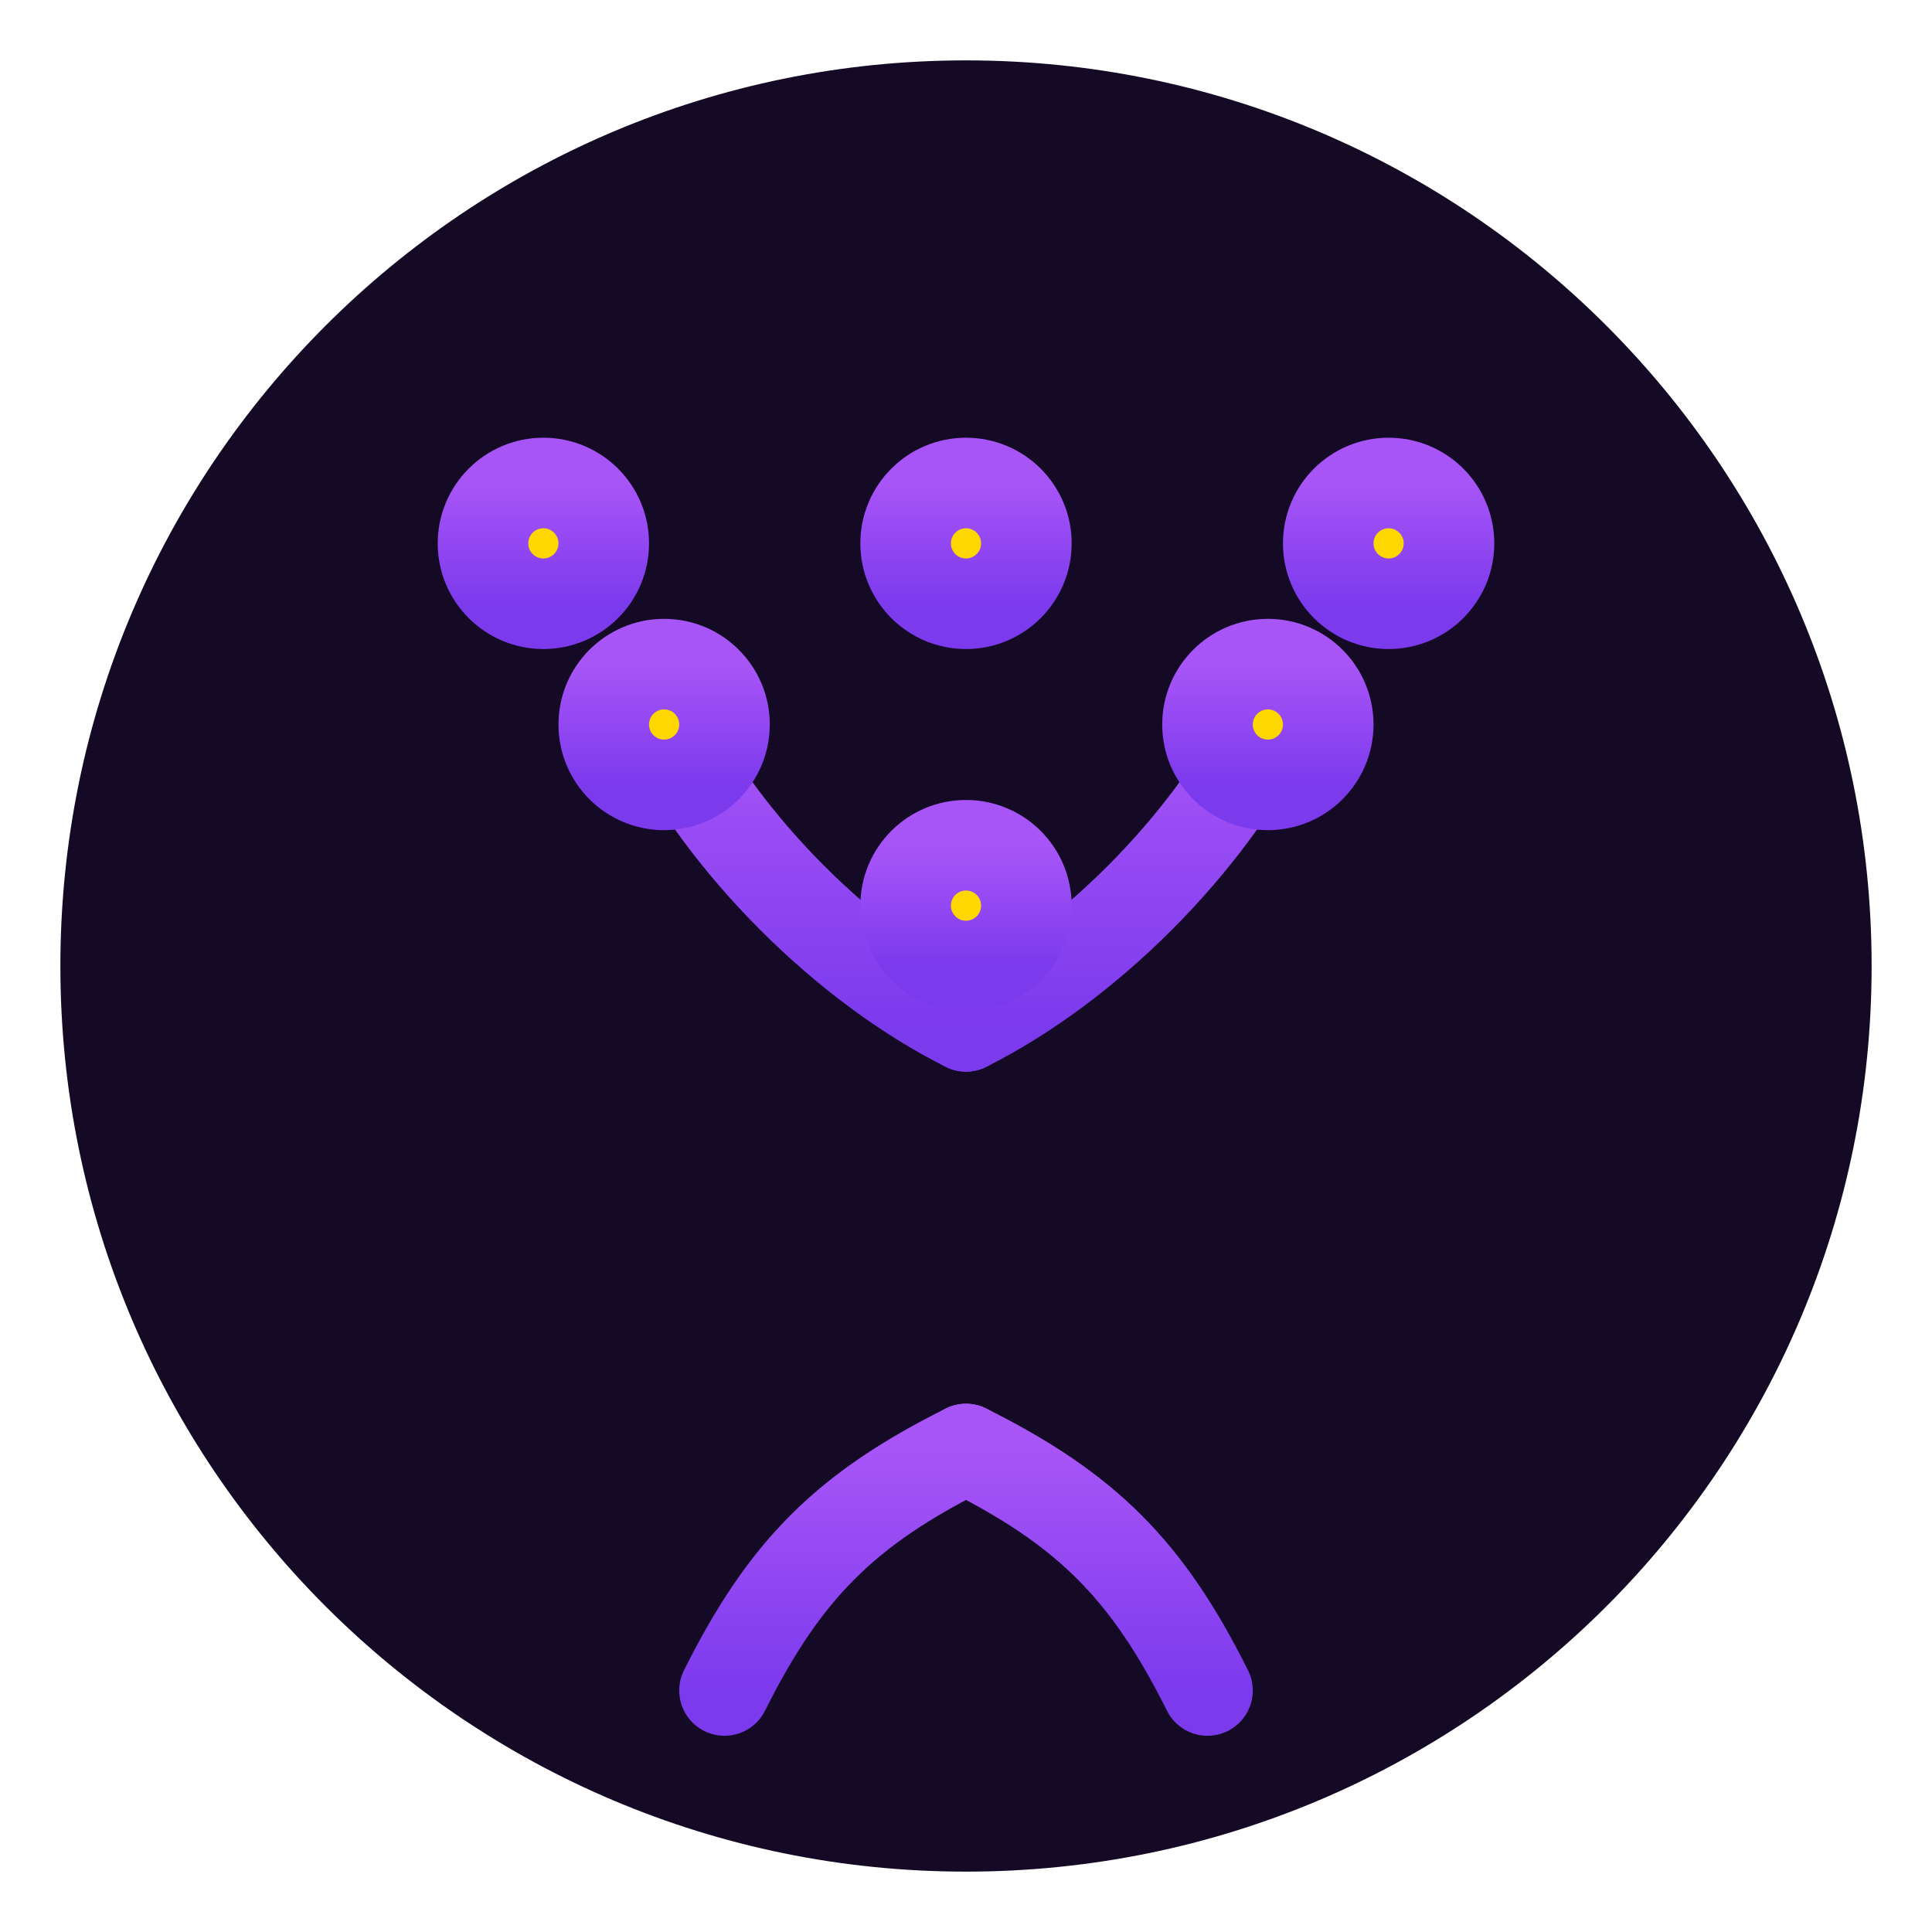
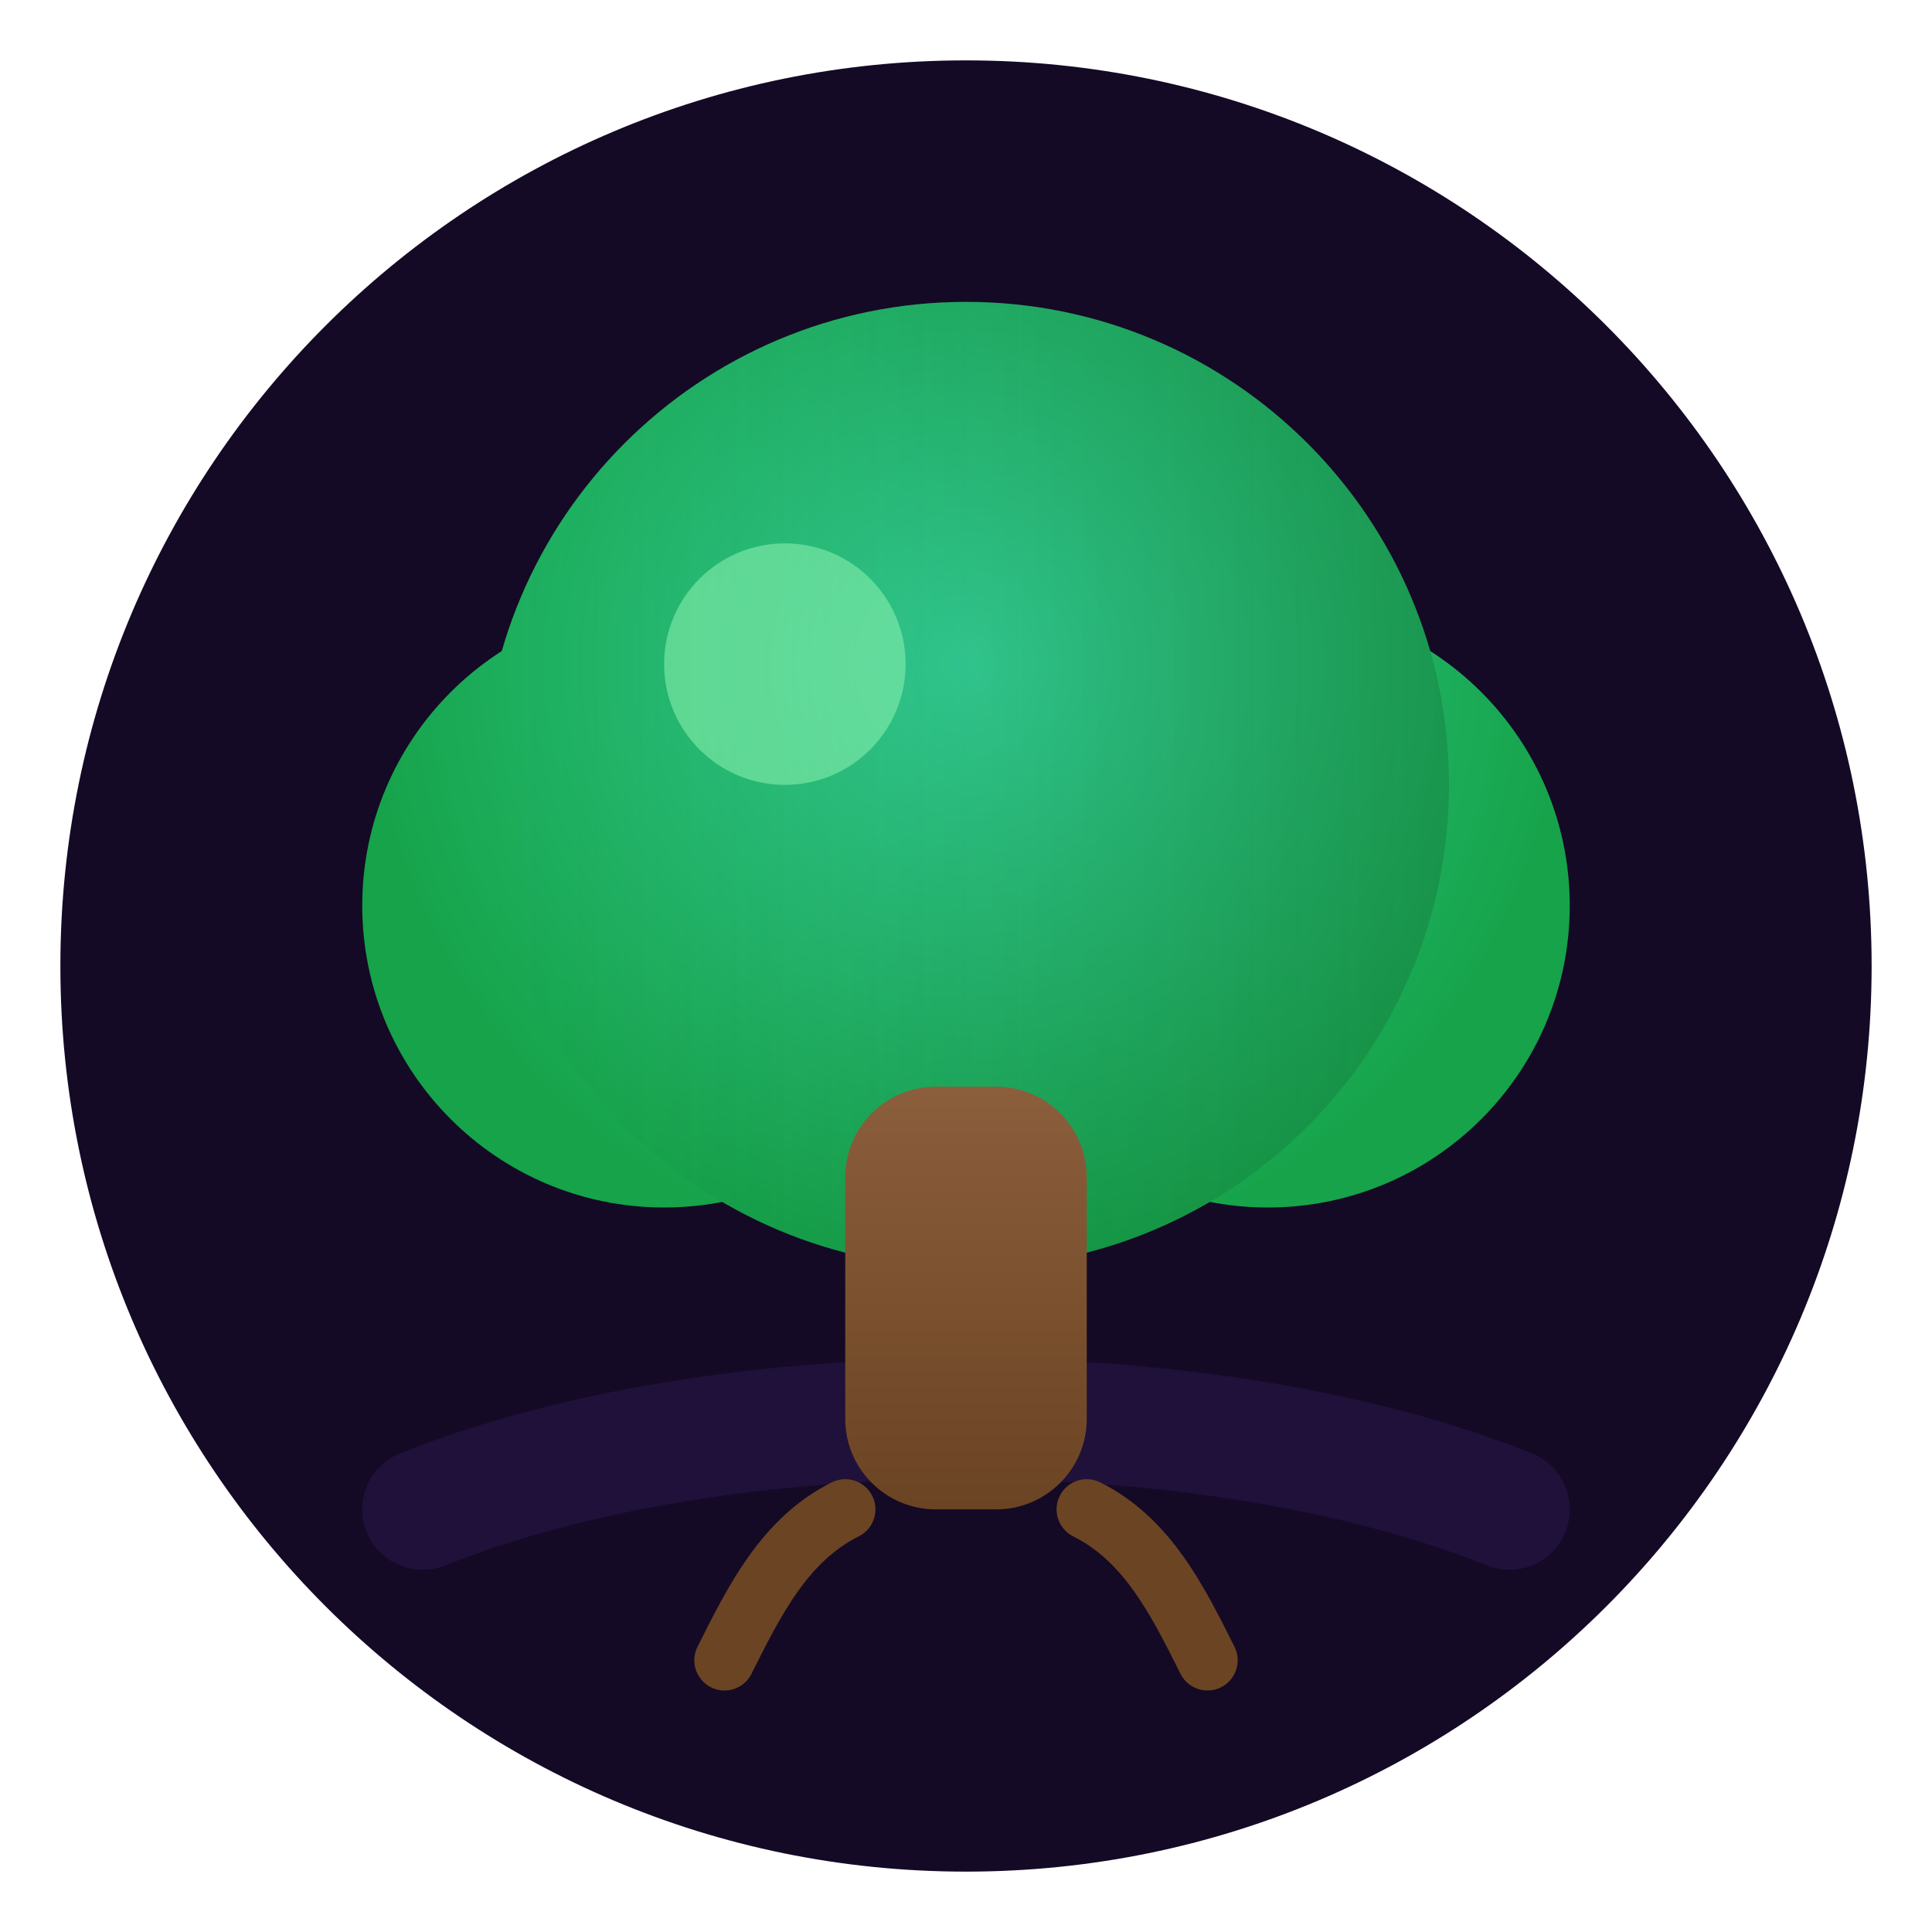
<svg xmlns="http://www.w3.org/2000/svg" viewBox="0 0 64 64" fill="none">
  <defs>
-     <linearGradient id="g" x1="0" x2="0" y1="0" y2="1">
-       <stop offset="0" stop-color="#a855f7" />
-       <stop offset="1" stop-color="#7c3aed" />
+     <radialGradient id="canopyLight" cx="32" cy="22" r="20" gradientUnits="userSpaceOnUse">
+       <stop offset="0" stop-color="#34d399" />
+       <stop offset="1" stop-color="#16a34a" />
+     </radialGradient>
+     <linearGradient id="trunk" x1="0" x2="0" y1="0" y2="1">
+       <stop offset="0" stop-color="#8B5E3C" />
+       <stop offset="1" stop-color="#6B4423" />
+     </linearGradient>
+     <linearGradient id="shadow" x1="0" x2="1" y1="0" y2="0">
+       <stop offset="0" stop-color="#14532d" stop-opacity="0.0" />
+       <stop offset="1" stop-color="#14532d" stop-opacity="0.25" />
    </linearGradient>
  </defs>
  <circle cx="32" cy="32" r="30" fill="#140a26" />
-   <g stroke="url(#g)" stroke-width="3" stroke-linecap="round" stroke-linejoin="round">
-     <path d="M32 48 L32 30" />
-     <path d="M32 48 C28 50, 26 52, 24 56" />
-     <path d="M32 48 C36 50, 38 52, 40 56" />
-     <path d="M32 34 C28 32, 24 28, 22 24" />
-     <path d="M32 34 C36 32, 40 28, 42 24" />
-     <circle cx="32" cy="30" r="2" fill="#ffd700" />
-     <circle cx="22" cy="24" r="2" fill="#ffd700" />
-     <circle cx="42" cy="24" r="2" fill="#ffd700" />
-     <circle cx="18" cy="18" r="2" fill="#ffd700" />
-     <circle cx="46" cy="18" r="2" fill="#ffd700" />
-     <circle cx="32" cy="18" r="2" fill="#ffd700" />
+   <path d="M14 50 C24 46, 40 46, 50 50" fill="none" stroke="#20113a" stroke-width="4" stroke-linecap="round" />
+   <g>
+     <circle cx="32" cy="26" r="16" fill="url(#canopyLight)" />
+     <circle cx="22" cy="30" r="10" fill="url(#canopyLight)" />
+     <circle cx="42" cy="30" r="10" fill="url(#canopyLight)" />
+     <path d="M32 10 a16 16 0 1 0 0 32 a16 16 0 0 0 0-32z" fill="url(#shadow)" />
  </g>
+   <rect x="28" y="36" width="8" height="14" rx="3" fill="url(#trunk)" />
+   <path d="M28 50 C26 51, 25 53, 24 55" stroke="#6B4423" stroke-width="2" stroke-linecap="round" />
+   <path d="M36 50 C38 51, 39 53, 40 55" stroke="#6B4423" stroke-width="2" stroke-linecap="round" />
+   <circle cx="26" cy="22" r="4" fill="#86efac" fill-opacity="0.6" />
</svg>
